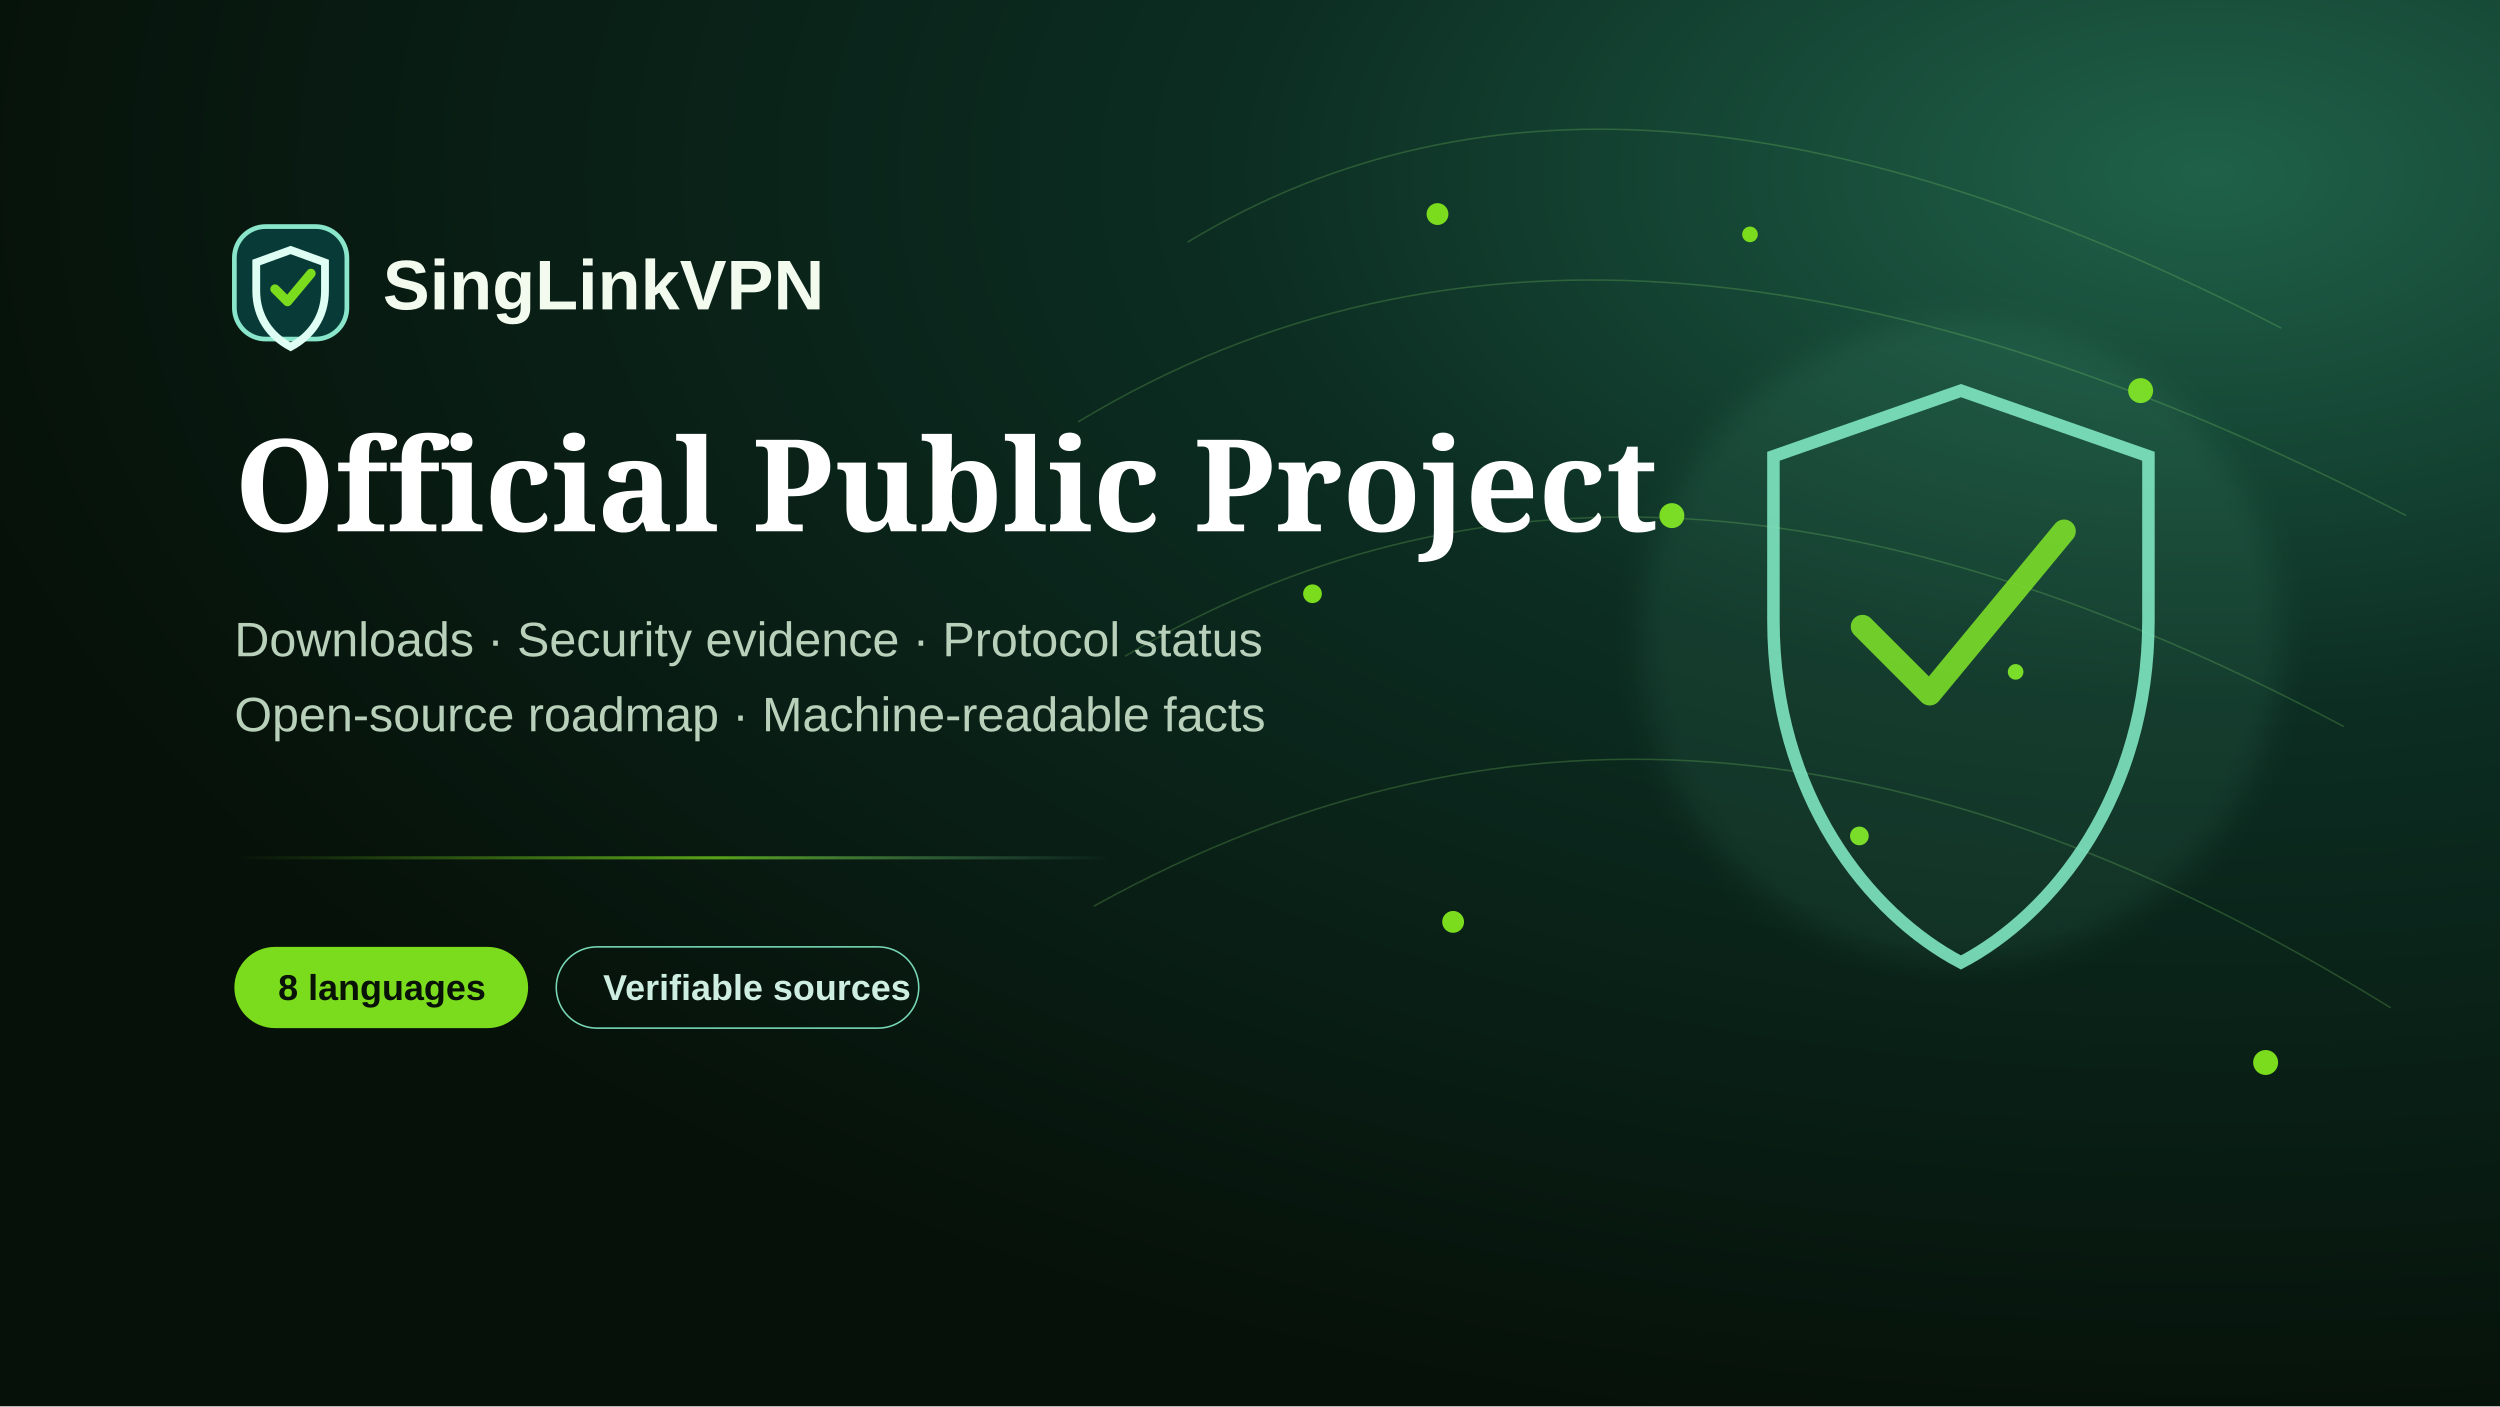
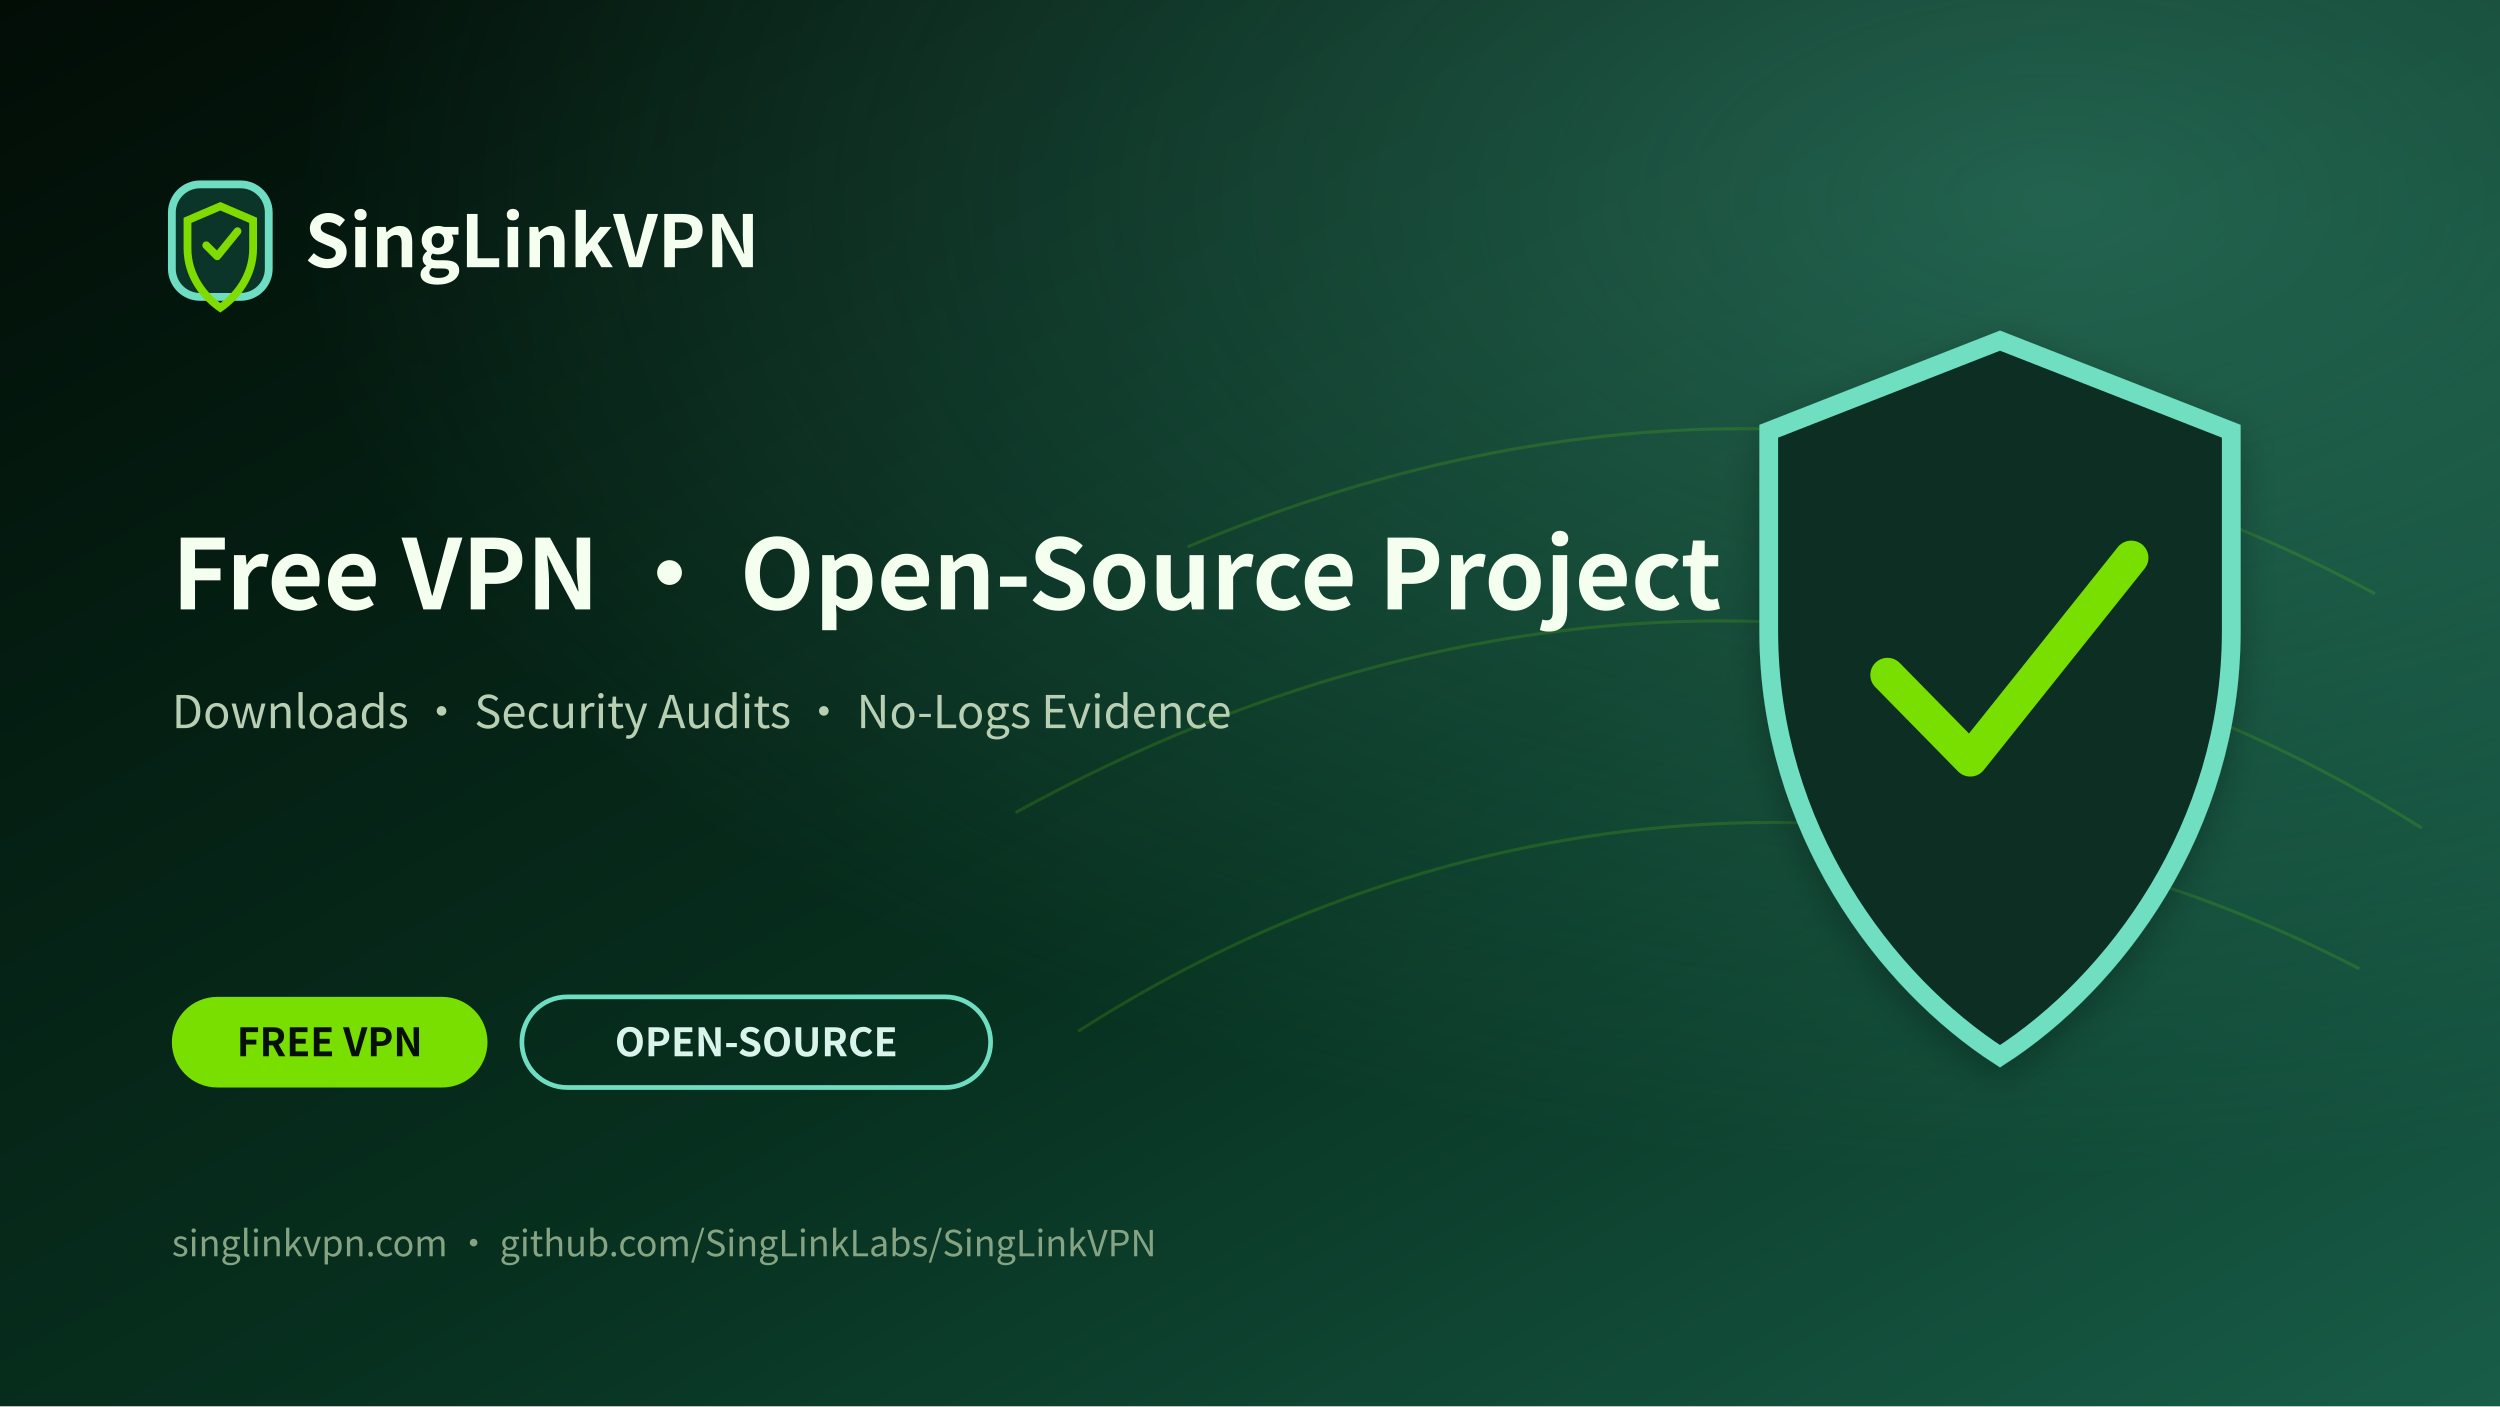
- <svg xmlns="http://www.w3.org/2000/svg" width="1600" height="900" viewBox="0 0 1600 900" role="img" aria-labelledby="title desc">
+ <svg xmlns="http://www.w3.org/2000/svg" width="1600" height="900" viewBox="0 0 1600 900">
  <defs>
-     <radialGradient id="bg" cx="88%" cy="12%" r="92%">
-       <stop offset="0" stop-color="#1f6149" />
-       <stop offset="0.42" stop-color="#0c2d22" />
-       <stop offset="1" stop-color="#061109" />
+     <linearGradient id="bg" x1="0" y1="0" x2="1" y2="1">
+       <stop stop-color="#020d06" />
+       <stop offset="0.56" stop-color="#07301f" />
+       <stop offset="1" stop-color="#185d48" />
+     </linearGradient>
+     <radialGradient id="glow" cx="82%" cy="14%" r="70%">
+       <stop stop-color="#65e7c7" stop-opacity=".30" />
+       <stop offset="1" stop-color="#65e7c7" stop-opacity="0" />
    </radialGradient>
-     <linearGradient id="line" x1="0" x2="1">
-       <stop stop-color="#7bdc1d" stop-opacity="0" />
-       <stop offset="0.55" stop-color="#7bdc1d" stop-opacity="0.7" />
-       <stop offset="1" stop-color="#7de6c0" stop-opacity="0" />
-     </linearGradient>
-     <filter id="glow">
-       <feGaussianBlur stdDeviation="9" />
+     <filter id="shadow">
+       <feDropShadow dx="0" dy="8" stdDeviation="12" flood-opacity=".28" />
    </filter>
  </defs>
  <rect width="1600" height="900" fill="url(#bg)" />
-   <g opacity="0.22" stroke="#90e96a" fill="none">
-     <path d="M760 155C950 40 1180 65 1460 210" />
-     <path d="M690 270C930 125 1210 160 1540 330" />
-     <path d="M720 420C940 290 1190 300 1500 465" />
-     <path d="M700 580C970 430 1240 465 1530 645" />
+   <rect width="1600" height="900" fill="url(#glow)" />
+   <g fill="none" stroke="#70d900" stroke-opacity=".18" stroke-width="2">
+     <path d="M690 660c250-160 550-180 820-40" />
+     <path d="M760 350c260-110 520-100 760 30" />
+     <path d="M650 520c310-170 630-160 900 10" />
  </g>
-   <g fill="#7bdc1d">
-     <circle cx="920" cy="137" r="7" />
-     <circle cx="1120" cy="150" r="5" />
-     <circle cx="1370" cy="250" r="8" />
-     <circle cx="840" cy="380" r="6" />
-     <circle cx="1070" cy="330" r="8" />
-     <circle cx="1290" cy="430" r="5" />
-     <circle cx="930" cy="590" r="7" />
-     <circle cx="1190" cy="535" r="6" />
-     <circle cx="1450" cy="680" r="8" />
+   <g transform="translate(1120 218)" filter="url(#shadow)">
+     <path d="M160 0l148 58v128c0 126-75 225-148 272C87 411 12 312 12 186V58z" fill="#082f23" stroke="#70dfc1" stroke-width="12" />
+     <path d="M88 214l53 54 103-129" fill="none" stroke="#78df00" stroke-width="22" stroke-linecap="round" stroke-linejoin="round" />
  </g>
-   <rect x="150" y="145" width="72" height="72" rx="20" fill="#083b38" stroke="#89e6ca" stroke-width="3" />
-   <path d="M186 160l22 8v18c0 17-9 29-22 36-13-7-22-19-22-36v-18z" fill="none" stroke="#dffff4" stroke-width="5" />
-   <path d="M176 185l8 8 15-18" fill="none" stroke="#7bdc1d" stroke-linecap="round" stroke-linejoin="round" stroke-width="6" />
-   <text x="245" y="198" fill="#f3fbef" font-family="Arial, Helvetica, sans-serif" font-size="45" font-weight="700">SingLinkVPN</text>
-   <text x="150" y="340" fill="#ffffff" font-family="Georgia, serif" font-size="82" font-weight="700">Official Public Project</text>
-   <text x="150" y="420" fill="#b9d0ba" font-family="Arial, Helvetica, sans-serif" font-size="31">Downloads · Security evidence · Protocol status</text>
-   <text x="150" y="468" fill="#b9d0ba" font-family="Arial, Helvetica, sans-serif" font-size="31">Open-source roadmap · Machine-readable facts</text>
-   <rect x="150" y="548" width="560" height="2" fill="url(#line)" />
-   <g font-family="Arial, Helvetica, sans-serif" font-size="23" font-weight="600">
-     <rect x="150" y="606" width="188" height="52" rx="26" fill="#7bdc1d" />
-     <text x="178" y="640" fill="#081207">8 languages</text>
-     <rect x="356" y="606" width="232" height="52" rx="26" fill="none" stroke="#78d8b5" />
-     <text x="386" y="640" fill="#cfeee2">Verifiable sources</text>
+   <g transform="translate(110 118)">
+     <rect width="62" height="72" rx="18" fill="#0b3528" stroke="#6fddc1" stroke-width="5" />
+     <path d="M31 14l21 9v18c0 18-11 31-21 38-10-7-21-20-21-38V23z" fill="none" stroke="#80dc00" stroke-width="5" />
+     <path d="M22 39l7 7 13-16" fill="none" stroke="#80dc00" stroke-width="5" stroke-linecap="round" stroke-linejoin="round" />
  </g>
-   <g transform="translate(1110 250)" fill="none" stroke="#80e6c2" stroke-width="8" opacity="0.9">
-     <path d="M145 0l120 42v105c0 112-61 188-120 219-59-31-120-107-120-219V42z" />
-     <path d="M82 151l43 43 86-104" stroke="#7bdc1d" stroke-linecap="round" stroke-linejoin="round" stroke-width="15" />
+   <text x="195" y="171" fill="#f5fff0" font-size="46" font-weight="800" font-family="Arial Unicode MS, PingFang SC, Noto Sans CJK SC, Noto Sans, sans-serif">SingLinkVPN</text>
+   <text x="110" y="390" fill="#f5fff0" font-size="62" font-weight="800" font-family="Arial Unicode MS, PingFang SC, Noto Sans CJK SC, Noto Sans, sans-serif">Free VPN · Open-Source Project</text>
+   <text x="110" y="466" fill="#b8cfb3" font-size="29" font-weight="500" font-family="Arial Unicode MS, PingFang SC, Noto Sans CJK SC, Noto Sans, sans-serif">Downloads · Security Audits · No-Logs Evidence</text>
+   <g transform="translate(110 638)" font-family="Arial Unicode MS, PingFang SC, Noto Sans CJK SC, Noto Sans, sans-serif" font-size="25" font-weight="700">
+     <rect width="202" height="58" rx="29" fill="#78df00" />
+     <text x="101" y="38" fill="#071008" text-anchor="middle">FREE VPN</text>
+     <rect x="224" width="300" height="58" rx="29" fill="none" stroke="#6fddc1" stroke-width="3" />
+     <text x="374" y="38" fill="#d9f5eb" text-anchor="middle">OPEN-SOURCE</text>
  </g>
-   <circle cx="1255" cy="410" r="205" fill="#75e7b8" opacity="0.08" filter="url(#glow)" />
+   <text x="110" y="804" fill="#86a483" font-size="23" font-family="Arial Unicode MS, PingFang SC, Noto Sans CJK SC, Noto Sans, sans-serif">singlinkvpn.com · github.com/SingLinkLabs/SingLinkVPN</text>
</svg>
